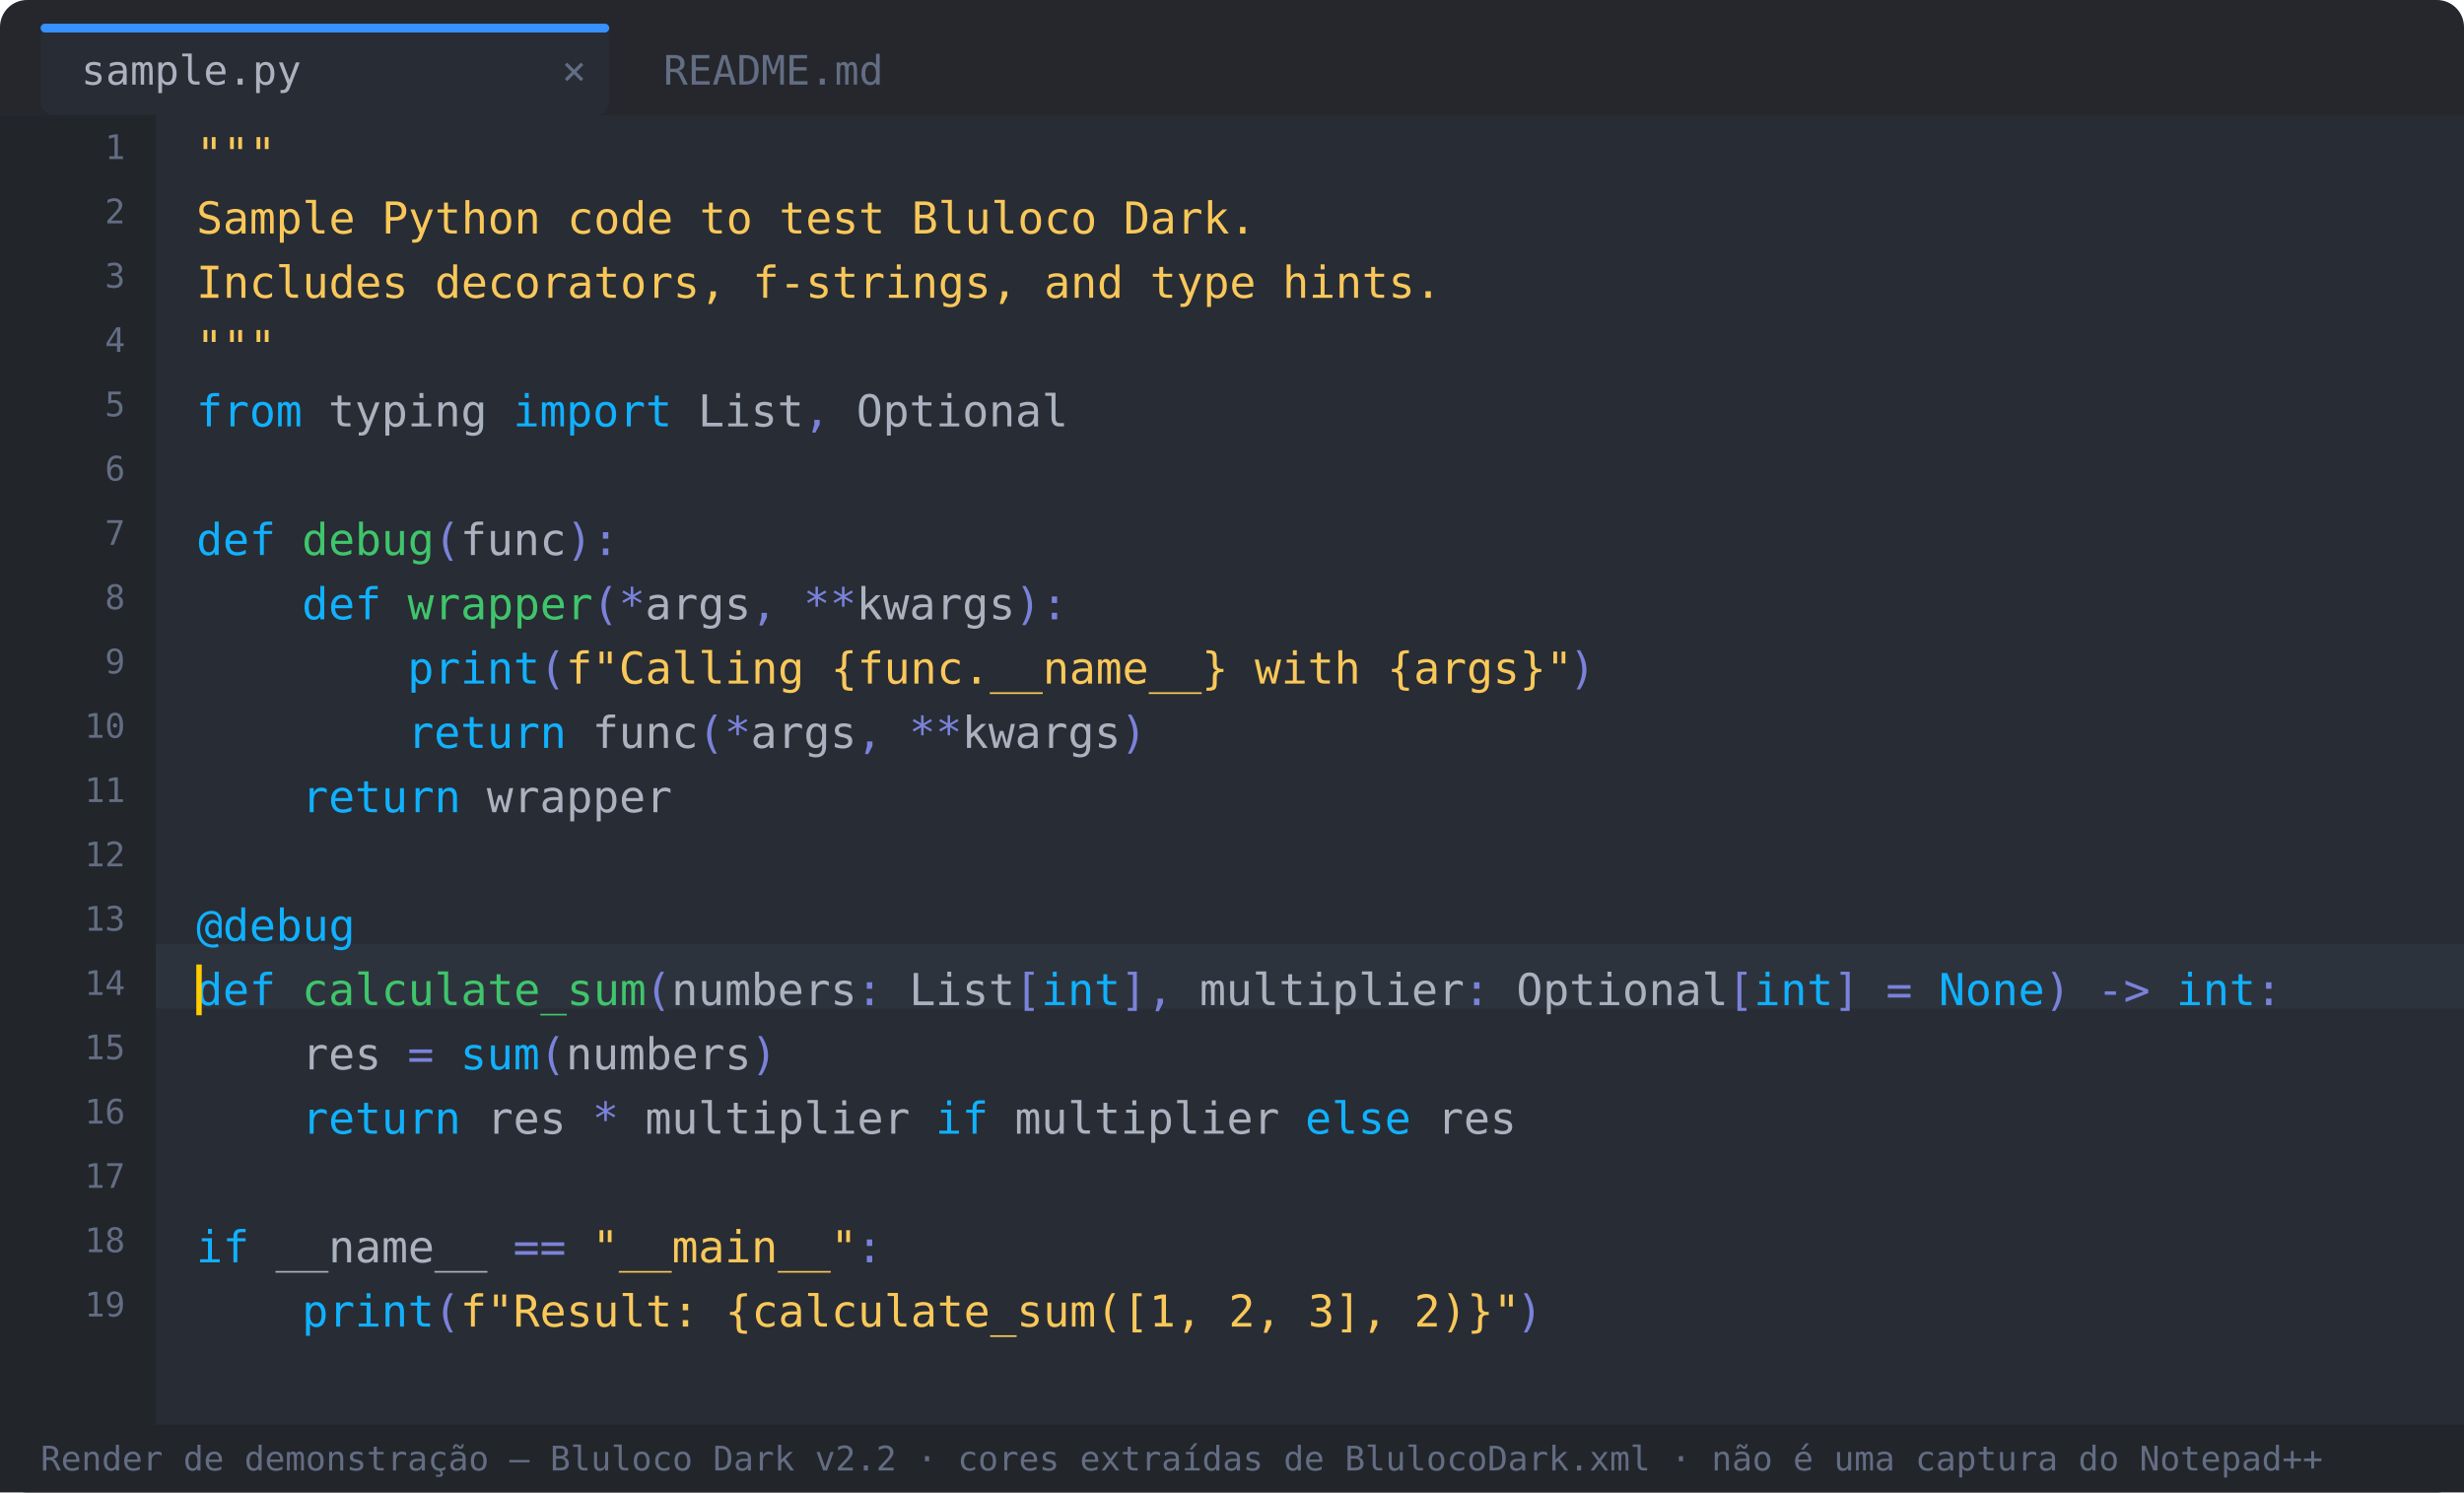
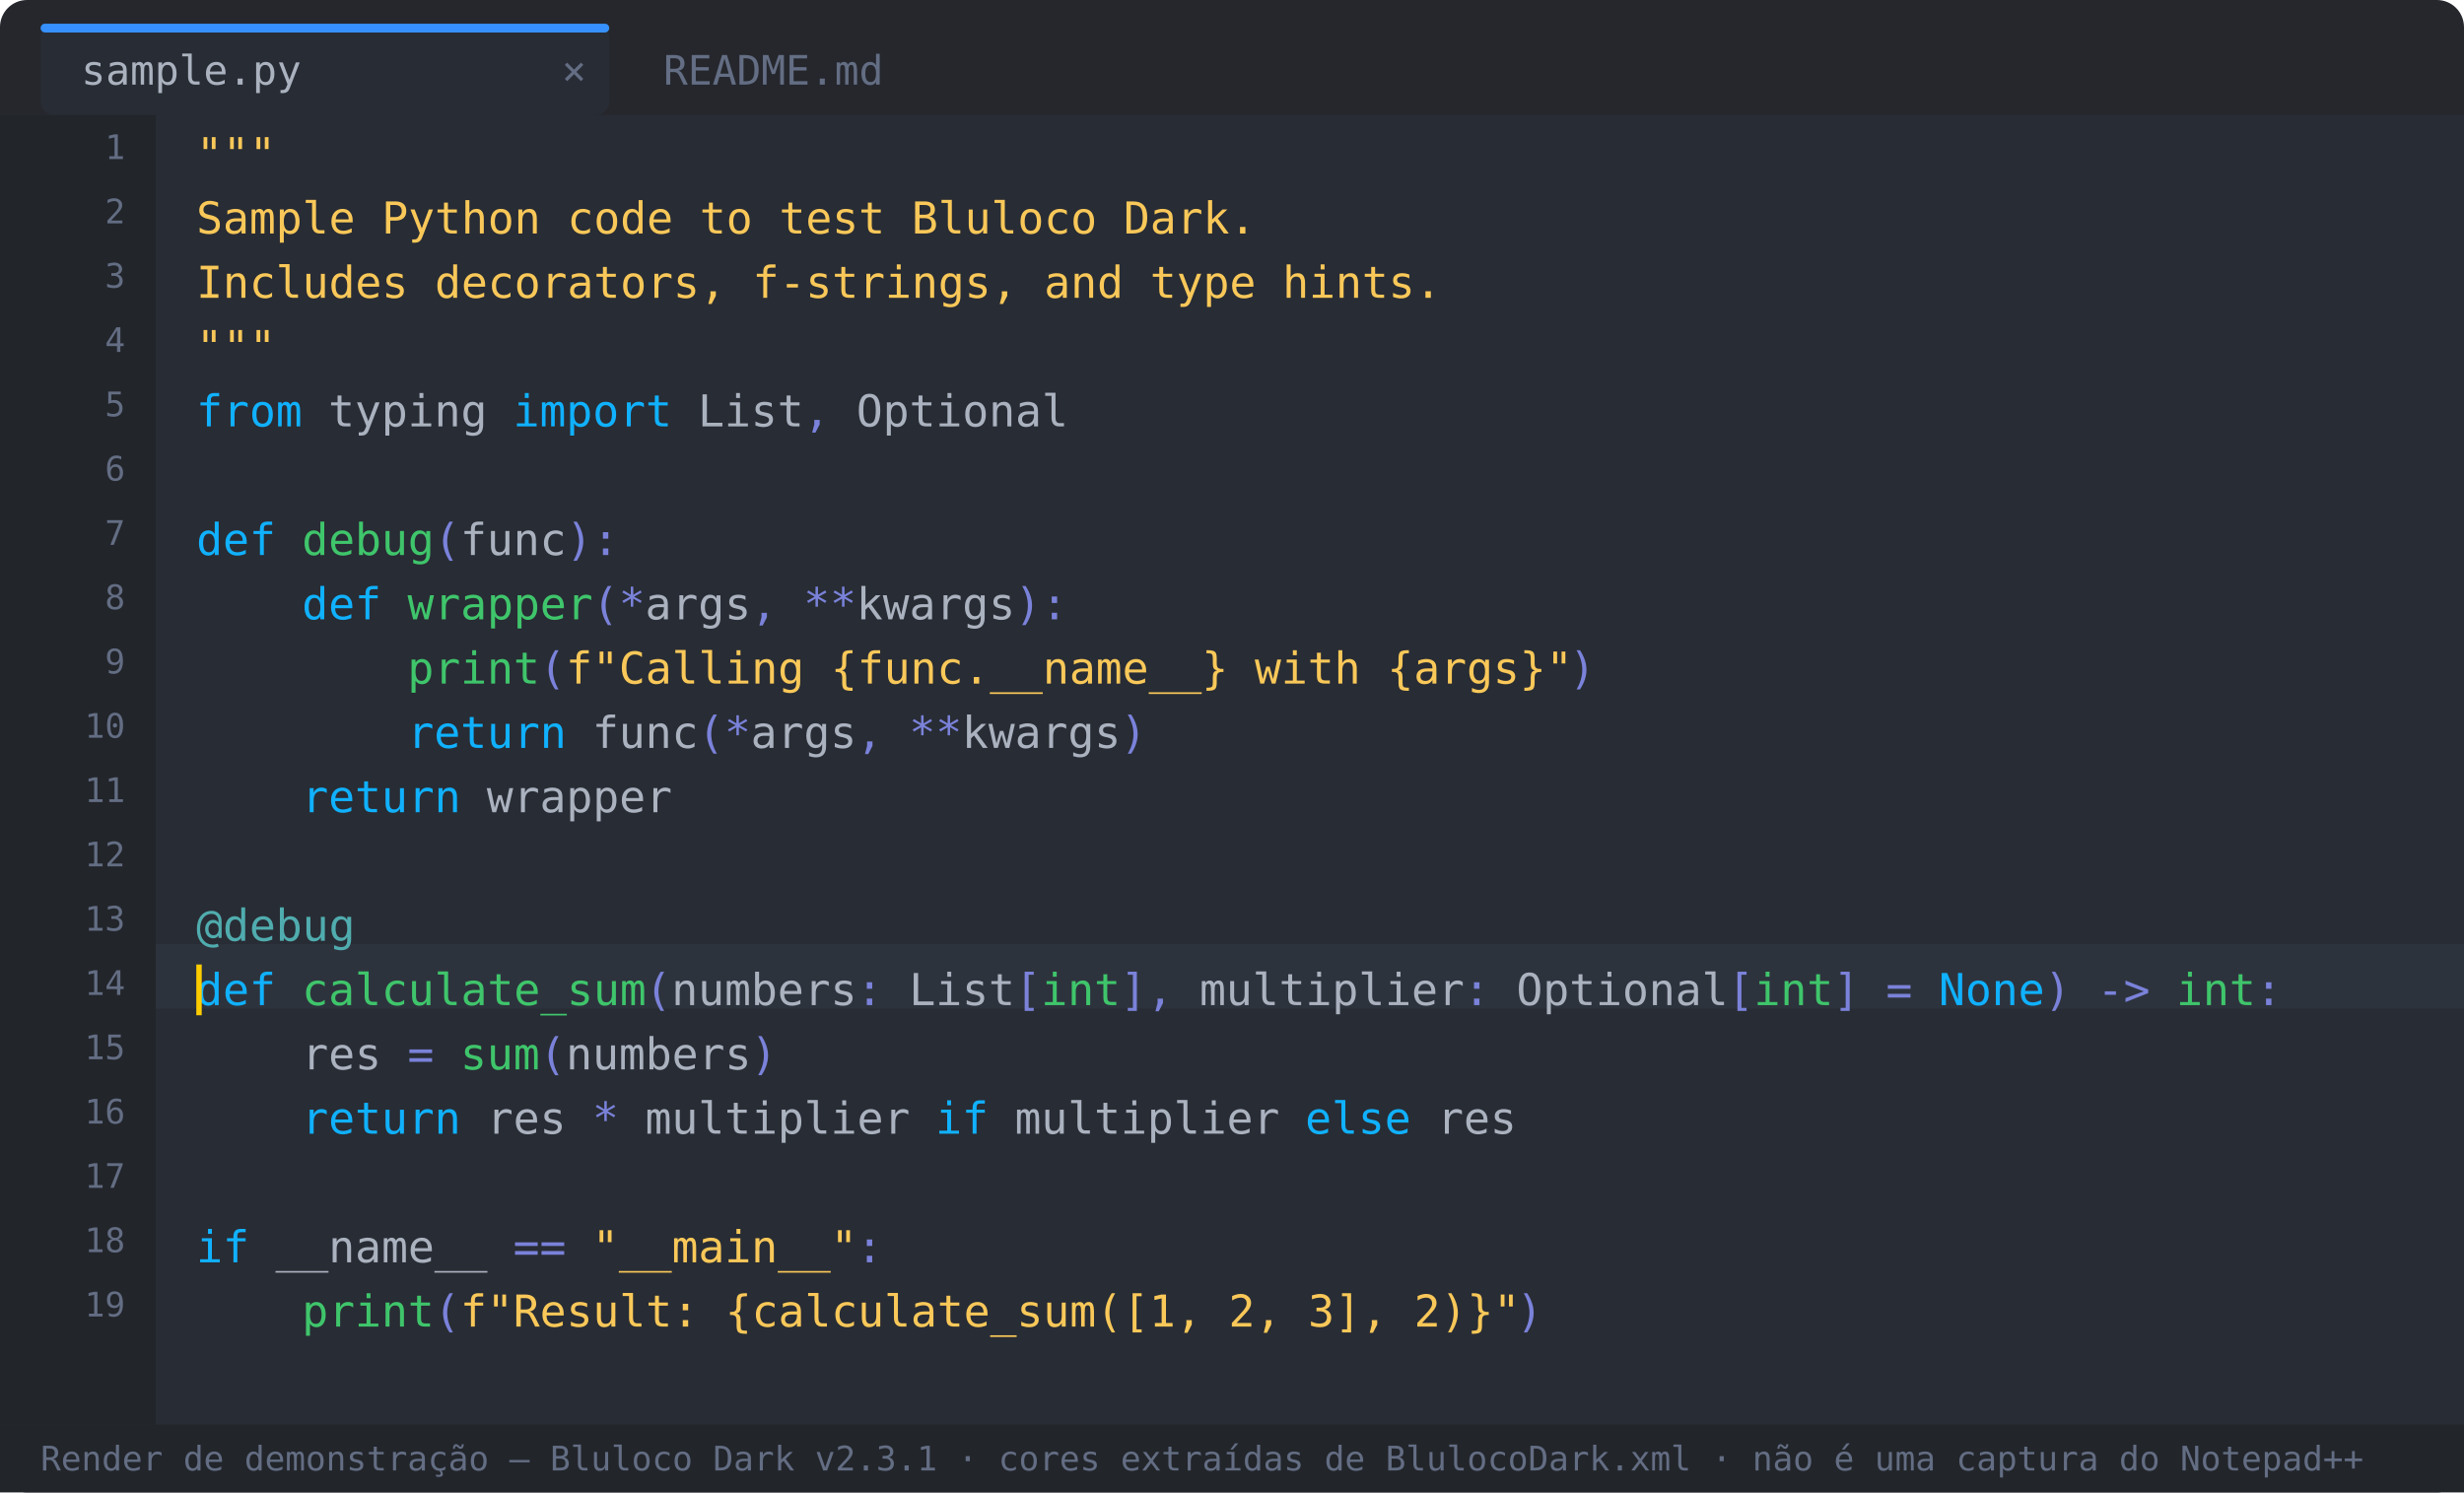
<svg xmlns="http://www.w3.org/2000/svg" width="728" height="441" viewBox="0 0 728 441">
  <rect width="728" height="441" rx="8" fill="#25272D" />
  <rect x="12" y="7" width="168" height="27" rx="4" fill="#282C34" />
  <rect x="12" y="7" width="168" height="2.6" rx="1.3" fill="#3691FF" />
  <text x="24" y="25" font-size="12" fill="#ABB2BF" font-family="Consolas,'DejaVu Sans Mono',Menlo,monospace">sample.py</text>
  <text x="166" y="25" font-size="12" fill="#636D83" font-family="Consolas,monospace">×</text>
  <text x="196" y="25" font-size="12" fill="#636D83" font-family="Consolas,'DejaVu Sans Mono',Menlo,monospace">README.md</text>
  <rect x="0" y="34" width="728" height="387" fill="#282C34" />
  <rect x="0" y="34" width="46" height="387" fill="#22252A" />
  <rect x="46" y="279" width="682" height="19" fill="#2D333D" />
  <text x="37" y="47" font-size="10" fill="#636D83" text-anchor="end" font-family="Consolas,'DejaVu Sans Mono',Menlo,monospace">1</text>
  <text x="37" y="66" font-size="10" fill="#636D83" text-anchor="end" font-family="Consolas,'DejaVu Sans Mono',Menlo,monospace">2</text>
  <text x="37" y="85" font-size="10" fill="#636D83" text-anchor="end" font-family="Consolas,'DejaVu Sans Mono',Menlo,monospace">3</text>
  <text x="37" y="104" font-size="10" fill="#636D83" text-anchor="end" font-family="Consolas,'DejaVu Sans Mono',Menlo,monospace">4</text>
  <text x="37" y="123" font-size="10" fill="#636D83" text-anchor="end" font-family="Consolas,'DejaVu Sans Mono',Menlo,monospace">5</text>
  <text x="37" y="142" font-size="10" fill="#636D83" text-anchor="end" font-family="Consolas,'DejaVu Sans Mono',Menlo,monospace">6</text>
  <text x="37" y="161" font-size="10" fill="#636D83" text-anchor="end" font-family="Consolas,'DejaVu Sans Mono',Menlo,monospace">7</text>
  <text x="37" y="180" font-size="10" fill="#636D83" text-anchor="end" font-family="Consolas,'DejaVu Sans Mono',Menlo,monospace">8</text>
  <text x="37" y="199" font-size="10" fill="#636D83" text-anchor="end" font-family="Consolas,'DejaVu Sans Mono',Menlo,monospace">9</text>
  <text x="37" y="218" font-size="10" fill="#636D83" text-anchor="end" font-family="Consolas,'DejaVu Sans Mono',Menlo,monospace">10</text>
  <text x="37" y="237" font-size="10" fill="#636D83" text-anchor="end" font-family="Consolas,'DejaVu Sans Mono',Menlo,monospace">11</text>
  <text x="37" y="256" font-size="10" fill="#636D83" text-anchor="end" font-family="Consolas,'DejaVu Sans Mono',Menlo,monospace">12</text>
  <text x="37" y="275" font-size="10" fill="#636D83" text-anchor="end" font-family="Consolas,'DejaVu Sans Mono',Menlo,monospace">13</text>
  <text x="37" y="294" font-size="10" fill="#636D83" text-anchor="end" font-family="Consolas,'DejaVu Sans Mono',Menlo,monospace">14</text>
  <text x="37" y="313" font-size="10" fill="#636D83" text-anchor="end" font-family="Consolas,'DejaVu Sans Mono',Menlo,monospace">15</text>
  <text x="37" y="332" font-size="10" fill="#636D83" text-anchor="end" font-family="Consolas,'DejaVu Sans Mono',Menlo,monospace">16</text>
  <text x="37" y="351" font-size="10" fill="#636D83" text-anchor="end" font-family="Consolas,'DejaVu Sans Mono',Menlo,monospace">17</text>
  <text x="37" y="370" font-size="10" fill="#636D83" text-anchor="end" font-family="Consolas,'DejaVu Sans Mono',Menlo,monospace">18</text>
  <text x="37" y="389" font-size="10" fill="#636D83" text-anchor="end" font-family="Consolas,'DejaVu Sans Mono',Menlo,monospace">19</text>
  <text font-size="13" x="58.0" y="50" fill="#F9C859" textLength="23.4" lengthAdjust="spacingAndGlyphs" font-family="Consolas,'DejaVu Sans Mono',Menlo,monospace">"""</text>
  <text font-size="13" x="58.0" y="69" fill="#F9C859" textLength="312.0" lengthAdjust="spacingAndGlyphs" font-family="Consolas,'DejaVu Sans Mono',Menlo,monospace">Sample Python code to test Bluloco Dark.</text>
  <text font-size="13" x="58.0" y="88" fill="#F9C859" textLength="366.6" lengthAdjust="spacingAndGlyphs" font-family="Consolas,'DejaVu Sans Mono',Menlo,monospace">Includes decorators, f-strings, and type hints.</text>
  <text font-size="13" x="58.0" y="107" fill="#F9C859" textLength="23.4" lengthAdjust="spacingAndGlyphs" font-family="Consolas,'DejaVu Sans Mono',Menlo,monospace">"""</text>
  <text font-size="13" x="58.0" y="126" fill="#10B1FE" textLength="31.2" lengthAdjust="spacingAndGlyphs" font-family="Consolas,'DejaVu Sans Mono',Menlo,monospace">from</text>
  <text font-size="13" x="97.0" y="126" fill="#ABB2BF" textLength="46.8" lengthAdjust="spacingAndGlyphs" font-family="Consolas,'DejaVu Sans Mono',Menlo,monospace">typing</text>
  <text font-size="13" x="151.6" y="126" fill="#10B1FE" textLength="46.8" lengthAdjust="spacingAndGlyphs" font-family="Consolas,'DejaVu Sans Mono',Menlo,monospace">import</text>
  <text font-size="13" x="206.2" y="126" fill="#ABB2BF" textLength="31.2" lengthAdjust="spacingAndGlyphs" font-family="Consolas,'DejaVu Sans Mono',Menlo,monospace">List</text>
  <text font-size="13" x="237.4" y="126" fill="#7A82DA" textLength="7.8" lengthAdjust="spacingAndGlyphs" font-family="Consolas,'DejaVu Sans Mono',Menlo,monospace">,</text>
  <text font-size="13" x="253.0" y="126" fill="#ABB2BF" textLength="62.4" lengthAdjust="spacingAndGlyphs" font-family="Consolas,'DejaVu Sans Mono',Menlo,monospace">Optional</text>
  <text font-size="13" x="58.0" y="164" fill="#10B1FE" textLength="23.4" lengthAdjust="spacingAndGlyphs" font-family="Consolas,'DejaVu Sans Mono',Menlo,monospace">def</text>
  <text font-size="13" x="89.2" y="164" fill="#3FC56B" textLength="39.0" lengthAdjust="spacingAndGlyphs" font-family="Consolas,'DejaVu Sans Mono',Menlo,monospace">debug</text>
  <text font-size="13" x="128.2" y="164" fill="#7A82DA" textLength="7.8" lengthAdjust="spacingAndGlyphs" font-family="Consolas,'DejaVu Sans Mono',Menlo,monospace">(</text>
  <text font-size="13" x="136.0" y="164" fill="#ABB2BF" textLength="31.2" lengthAdjust="spacingAndGlyphs" font-family="Consolas,'DejaVu Sans Mono',Menlo,monospace">func</text>
  <text font-size="13" x="167.2" y="164" fill="#7A82DA" textLength="15.6" lengthAdjust="spacingAndGlyphs" font-family="Consolas,'DejaVu Sans Mono',Menlo,monospace">):</text>
  <text font-size="13" x="89.2" y="183" fill="#10B1FE" textLength="23.4" lengthAdjust="spacingAndGlyphs" font-family="Consolas,'DejaVu Sans Mono',Menlo,monospace">def</text>
  <text font-size="13" x="120.4" y="183" fill="#3FC56B" textLength="54.6" lengthAdjust="spacingAndGlyphs" font-family="Consolas,'DejaVu Sans Mono',Menlo,monospace">wrapper</text>
  <text font-size="13" x="175.0" y="183" fill="#7A82DA" textLength="15.6" lengthAdjust="spacingAndGlyphs" font-family="Consolas,'DejaVu Sans Mono',Menlo,monospace">(*</text>
  <text font-size="13" x="190.6" y="183" fill="#ABB2BF" textLength="31.2" lengthAdjust="spacingAndGlyphs" font-family="Consolas,'DejaVu Sans Mono',Menlo,monospace">args</text>
  <text font-size="13" x="221.8" y="183" fill="#7A82DA" textLength="7.8" lengthAdjust="spacingAndGlyphs" font-family="Consolas,'DejaVu Sans Mono',Menlo,monospace">,</text>
  <text font-size="13" x="237.4" y="183" fill="#7A82DA" textLength="15.6" lengthAdjust="spacingAndGlyphs" font-family="Consolas,'DejaVu Sans Mono',Menlo,monospace">**</text>
  <text font-size="13" x="253.0" y="183" fill="#ABB2BF" textLength="46.8" lengthAdjust="spacingAndGlyphs" font-family="Consolas,'DejaVu Sans Mono',Menlo,monospace">kwargs</text>
  <text font-size="13" x="299.8" y="183" fill="#7A82DA" textLength="15.6" lengthAdjust="spacingAndGlyphs" font-family="Consolas,'DejaVu Sans Mono',Menlo,monospace">):</text>
-   <text font-size="13" x="120.4" y="202" fill="#10B1FE" textLength="39.0" lengthAdjust="spacingAndGlyphs" font-family="Consolas,'DejaVu Sans Mono',Menlo,monospace">print</text>
+   <text font-size="13" x="120.4" y="202" fill="#3FC56B" textLength="39.0" lengthAdjust="spacingAndGlyphs" font-family="Consolas,'DejaVu Sans Mono',Menlo,monospace">print</text>
  <text font-size="13" x="159.4" y="202" fill="#7A82DA" textLength="7.8" lengthAdjust="spacingAndGlyphs" font-family="Consolas,'DejaVu Sans Mono',Menlo,monospace">(</text>
  <text font-size="13" x="167.2" y="202" fill="#F9C859" textLength="296.4" lengthAdjust="spacingAndGlyphs" font-family="Consolas,'DejaVu Sans Mono',Menlo,monospace">f"Calling {func.__name__} with {args}"</text>
  <text font-size="13" x="463.6" y="202" fill="#7A82DA" textLength="7.8" lengthAdjust="spacingAndGlyphs" font-family="Consolas,'DejaVu Sans Mono',Menlo,monospace">)</text>
  <text font-size="13" x="120.4" y="221" fill="#10B1FE" textLength="46.8" lengthAdjust="spacingAndGlyphs" font-family="Consolas,'DejaVu Sans Mono',Menlo,monospace">return</text>
  <text font-size="13" x="175.0" y="221" fill="#ABB2BF" textLength="31.2" lengthAdjust="spacingAndGlyphs" font-family="Consolas,'DejaVu Sans Mono',Menlo,monospace">func</text>
  <text font-size="13" x="206.2" y="221" fill="#7A82DA" textLength="15.6" lengthAdjust="spacingAndGlyphs" font-family="Consolas,'DejaVu Sans Mono',Menlo,monospace">(*</text>
  <text font-size="13" x="221.8" y="221" fill="#ABB2BF" textLength="31.2" lengthAdjust="spacingAndGlyphs" font-family="Consolas,'DejaVu Sans Mono',Menlo,monospace">args</text>
  <text font-size="13" x="253.0" y="221" fill="#7A82DA" textLength="7.8" lengthAdjust="spacingAndGlyphs" font-family="Consolas,'DejaVu Sans Mono',Menlo,monospace">,</text>
  <text font-size="13" x="268.6" y="221" fill="#7A82DA" textLength="15.6" lengthAdjust="spacingAndGlyphs" font-family="Consolas,'DejaVu Sans Mono',Menlo,monospace">**</text>
  <text font-size="13" x="284.2" y="221" fill="#ABB2BF" textLength="46.8" lengthAdjust="spacingAndGlyphs" font-family="Consolas,'DejaVu Sans Mono',Menlo,monospace">kwargs</text>
  <text font-size="13" x="331.0" y="221" fill="#7A82DA" textLength="7.8" lengthAdjust="spacingAndGlyphs" font-family="Consolas,'DejaVu Sans Mono',Menlo,monospace">)</text>
  <text font-size="13" x="89.2" y="240" fill="#10B1FE" textLength="46.8" lengthAdjust="spacingAndGlyphs" font-family="Consolas,'DejaVu Sans Mono',Menlo,monospace">return</text>
  <text font-size="13" x="143.8" y="240" fill="#ABB2BF" textLength="54.6" lengthAdjust="spacingAndGlyphs" font-family="Consolas,'DejaVu Sans Mono',Menlo,monospace">wrapper</text>
-   <text font-size="13" x="58.0" y="278" fill="#10B1FE" textLength="46.8" lengthAdjust="spacingAndGlyphs" font-family="Consolas,'DejaVu Sans Mono',Menlo,monospace">@debug</text>
+   <text font-size="13" x="58.0" y="278" fill="#50ACAE" textLength="46.8" lengthAdjust="spacingAndGlyphs" font-family="Consolas,'DejaVu Sans Mono',Menlo,monospace">@debug</text>
  <text font-size="13" x="58.0" y="297" fill="#10B1FE" textLength="23.4" lengthAdjust="spacingAndGlyphs" font-family="Consolas,'DejaVu Sans Mono',Menlo,monospace">def</text>
  <text font-size="13" x="89.2" y="297" fill="#3FC56B" textLength="101.4" lengthAdjust="spacingAndGlyphs" font-family="Consolas,'DejaVu Sans Mono',Menlo,monospace">calculate_sum</text>
  <text font-size="13" x="190.6" y="297" fill="#7A82DA" textLength="7.8" lengthAdjust="spacingAndGlyphs" font-family="Consolas,'DejaVu Sans Mono',Menlo,monospace">(</text>
  <text font-size="13" x="198.4" y="297" fill="#ABB2BF" textLength="54.6" lengthAdjust="spacingAndGlyphs" font-family="Consolas,'DejaVu Sans Mono',Menlo,monospace">numbers</text>
  <text font-size="13" x="253.0" y="297" fill="#7A82DA" textLength="7.8" lengthAdjust="spacingAndGlyphs" font-family="Consolas,'DejaVu Sans Mono',Menlo,monospace">:</text>
  <text font-size="13" x="268.6" y="297" fill="#ABB2BF" textLength="31.2" lengthAdjust="spacingAndGlyphs" font-family="Consolas,'DejaVu Sans Mono',Menlo,monospace">List</text>
  <text font-size="13" x="299.8" y="297" fill="#7A82DA" textLength="7.8" lengthAdjust="spacingAndGlyphs" font-family="Consolas,'DejaVu Sans Mono',Menlo,monospace">[</text>
-   <text font-size="13" x="307.6" y="297" fill="#10B1FE" textLength="23.4" lengthAdjust="spacingAndGlyphs" font-family="Consolas,'DejaVu Sans Mono',Menlo,monospace">int</text>
+   <text font-size="13" x="307.6" y="297" fill="#3FC56B" textLength="23.4" lengthAdjust="spacingAndGlyphs" font-family="Consolas,'DejaVu Sans Mono',Menlo,monospace">int</text>
  <text font-size="13" x="331.0" y="297" fill="#7A82DA" textLength="15.6" lengthAdjust="spacingAndGlyphs" font-family="Consolas,'DejaVu Sans Mono',Menlo,monospace">],</text>
  <text font-size="13" x="354.4" y="297" fill="#ABB2BF" textLength="78.0" lengthAdjust="spacingAndGlyphs" font-family="Consolas,'DejaVu Sans Mono',Menlo,monospace">multiplier</text>
  <text font-size="13" x="432.4" y="297" fill="#7A82DA" textLength="7.8" lengthAdjust="spacingAndGlyphs" font-family="Consolas,'DejaVu Sans Mono',Menlo,monospace">:</text>
  <text font-size="13" x="448.0" y="297" fill="#ABB2BF" textLength="62.4" lengthAdjust="spacingAndGlyphs" font-family="Consolas,'DejaVu Sans Mono',Menlo,monospace">Optional</text>
  <text font-size="13" x="510.4" y="297" fill="#7A82DA" textLength="7.8" lengthAdjust="spacingAndGlyphs" font-family="Consolas,'DejaVu Sans Mono',Menlo,monospace">[</text>
-   <text font-size="13" x="518.2" y="297" fill="#10B1FE" textLength="23.4" lengthAdjust="spacingAndGlyphs" font-family="Consolas,'DejaVu Sans Mono',Menlo,monospace">int</text>
+   <text font-size="13" x="518.2" y="297" fill="#3FC56B" textLength="23.4" lengthAdjust="spacingAndGlyphs" font-family="Consolas,'DejaVu Sans Mono',Menlo,monospace">int</text>
  <text font-size="13" x="541.6" y="297" fill="#7A82DA" textLength="7.8" lengthAdjust="spacingAndGlyphs" font-family="Consolas,'DejaVu Sans Mono',Menlo,monospace">]</text>
  <text font-size="13" x="557.2" y="297" fill="#7A82DA" textLength="7.8" lengthAdjust="spacingAndGlyphs" font-family="Consolas,'DejaVu Sans Mono',Menlo,monospace">=</text>
  <text font-size="13" x="572.8" y="297" fill="#10B1FE" textLength="31.2" lengthAdjust="spacingAndGlyphs" font-family="Consolas,'DejaVu Sans Mono',Menlo,monospace">None</text>
  <text font-size="13" x="604.0" y="297" fill="#7A82DA" textLength="7.8" lengthAdjust="spacingAndGlyphs" font-family="Consolas,'DejaVu Sans Mono',Menlo,monospace">)</text>
  <text font-size="13" x="619.6" y="297" fill="#7A82DA" textLength="15.6" lengthAdjust="spacingAndGlyphs" font-family="Consolas,'DejaVu Sans Mono',Menlo,monospace">-&gt;</text>
-   <text font-size="13" x="643.0" y="297" fill="#10B1FE" textLength="23.4" lengthAdjust="spacingAndGlyphs" font-family="Consolas,'DejaVu Sans Mono',Menlo,monospace">int</text>
+   <text font-size="13" x="643.0" y="297" fill="#3FC56B" textLength="23.4" lengthAdjust="spacingAndGlyphs" font-family="Consolas,'DejaVu Sans Mono',Menlo,monospace">int</text>
  <text font-size="13" x="666.4" y="297" fill="#7A82DA" textLength="7.8" lengthAdjust="spacingAndGlyphs" font-family="Consolas,'DejaVu Sans Mono',Menlo,monospace">:</text>
  <text font-size="13" x="89.2" y="316" fill="#ABB2BF" textLength="23.4" lengthAdjust="spacingAndGlyphs" font-family="Consolas,'DejaVu Sans Mono',Menlo,monospace">res</text>
  <text font-size="13" x="120.4" y="316" fill="#7A82DA" textLength="7.8" lengthAdjust="spacingAndGlyphs" font-family="Consolas,'DejaVu Sans Mono',Menlo,monospace">=</text>
-   <text font-size="13" x="136.0" y="316" fill="#10B1FE" textLength="23.4" lengthAdjust="spacingAndGlyphs" font-family="Consolas,'DejaVu Sans Mono',Menlo,monospace">sum</text>
+   <text font-size="13" x="136.0" y="316" fill="#3FC56B" textLength="23.4" lengthAdjust="spacingAndGlyphs" font-family="Consolas,'DejaVu Sans Mono',Menlo,monospace">sum</text>
  <text font-size="13" x="159.4" y="316" fill="#7A82DA" textLength="7.8" lengthAdjust="spacingAndGlyphs" font-family="Consolas,'DejaVu Sans Mono',Menlo,monospace">(</text>
  <text font-size="13" x="167.2" y="316" fill="#ABB2BF" textLength="54.6" lengthAdjust="spacingAndGlyphs" font-family="Consolas,'DejaVu Sans Mono',Menlo,monospace">numbers</text>
  <text font-size="13" x="221.8" y="316" fill="#7A82DA" textLength="7.8" lengthAdjust="spacingAndGlyphs" font-family="Consolas,'DejaVu Sans Mono',Menlo,monospace">)</text>
  <text font-size="13" x="89.2" y="335" fill="#10B1FE" textLength="46.8" lengthAdjust="spacingAndGlyphs" font-family="Consolas,'DejaVu Sans Mono',Menlo,monospace">return</text>
  <text font-size="13" x="143.8" y="335" fill="#ABB2BF" textLength="23.4" lengthAdjust="spacingAndGlyphs" font-family="Consolas,'DejaVu Sans Mono',Menlo,monospace">res</text>
  <text font-size="13" x="175.0" y="335" fill="#7A82DA" textLength="7.8" lengthAdjust="spacingAndGlyphs" font-family="Consolas,'DejaVu Sans Mono',Menlo,monospace">*</text>
  <text font-size="13" x="190.6" y="335" fill="#ABB2BF" textLength="78.0" lengthAdjust="spacingAndGlyphs" font-family="Consolas,'DejaVu Sans Mono',Menlo,monospace">multiplier</text>
  <text font-size="13" x="276.4" y="335" fill="#10B1FE" textLength="15.6" lengthAdjust="spacingAndGlyphs" font-family="Consolas,'DejaVu Sans Mono',Menlo,monospace">if</text>
  <text font-size="13" x="299.8" y="335" fill="#ABB2BF" textLength="78.0" lengthAdjust="spacingAndGlyphs" font-family="Consolas,'DejaVu Sans Mono',Menlo,monospace">multiplier</text>
  <text font-size="13" x="385.6" y="335" fill="#10B1FE" textLength="31.2" lengthAdjust="spacingAndGlyphs" font-family="Consolas,'DejaVu Sans Mono',Menlo,monospace">else</text>
  <text font-size="13" x="424.6" y="335" fill="#ABB2BF" textLength="23.4" lengthAdjust="spacingAndGlyphs" font-family="Consolas,'DejaVu Sans Mono',Menlo,monospace">res</text>
  <text font-size="13" x="58.0" y="373" fill="#10B1FE" textLength="15.6" lengthAdjust="spacingAndGlyphs" font-family="Consolas,'DejaVu Sans Mono',Menlo,monospace">if</text>
  <text font-size="13" x="81.4" y="373" fill="#ABB2BF" textLength="62.4" lengthAdjust="spacingAndGlyphs" font-family="Consolas,'DejaVu Sans Mono',Menlo,monospace">__name__</text>
  <text font-size="13" x="151.6" y="373" fill="#7A82DA" textLength="15.6" lengthAdjust="spacingAndGlyphs" font-family="Consolas,'DejaVu Sans Mono',Menlo,monospace">==</text>
  <text font-size="13" x="175.0" y="373" fill="#F9C859" textLength="78.0" lengthAdjust="spacingAndGlyphs" font-family="Consolas,'DejaVu Sans Mono',Menlo,monospace">"__main__"</text>
  <text font-size="13" x="253.0" y="373" fill="#7A82DA" textLength="7.8" lengthAdjust="spacingAndGlyphs" font-family="Consolas,'DejaVu Sans Mono',Menlo,monospace">:</text>
-   <text font-size="13" x="89.2" y="392" fill="#10B1FE" textLength="39.0" lengthAdjust="spacingAndGlyphs" font-family="Consolas,'DejaVu Sans Mono',Menlo,monospace">print</text>
+   <text font-size="13" x="89.2" y="392" fill="#3FC56B" textLength="39.0" lengthAdjust="spacingAndGlyphs" font-family="Consolas,'DejaVu Sans Mono',Menlo,monospace">print</text>
  <text font-size="13" x="128.2" y="392" fill="#7A82DA" textLength="7.8" lengthAdjust="spacingAndGlyphs" font-family="Consolas,'DejaVu Sans Mono',Menlo,monospace">(</text>
  <text font-size="13" x="136.0" y="392" fill="#F9C859" textLength="312.0" lengthAdjust="spacingAndGlyphs" font-family="Consolas,'DejaVu Sans Mono',Menlo,monospace">f"Result: {calculate_sum([1, 2, 3], 2)}"</text>
  <text font-size="13" x="448.0" y="392" fill="#7A82DA" textLength="7.8" lengthAdjust="spacingAndGlyphs" font-family="Consolas,'DejaVu Sans Mono',Menlo,monospace">)</text>
  <rect x="58" y="285" width="1.6" height="15" fill="#FFCC00" />
  <rect x="0" y="421" width="728" height="20" fill="#22252A" />
-   <text x="12" y="434.5" font-size="10" fill="#636D83" font-family="Consolas,'DejaVu Sans Mono',Menlo,monospace">Render de demonstração — Bluloco Dark v2.2 · cores extraídas de BlulocoDark.xml · não é uma captura do Notepad++</text>
+   <text x="12" y="434.5" font-size="10" fill="#636D83" font-family="Consolas,'DejaVu Sans Mono',Menlo,monospace">Render de demonstração — Bluloco Dark v2.3.1 · cores extraídas de BlulocoDark.xml · não é uma captura do Notepad++</text>
</svg>
